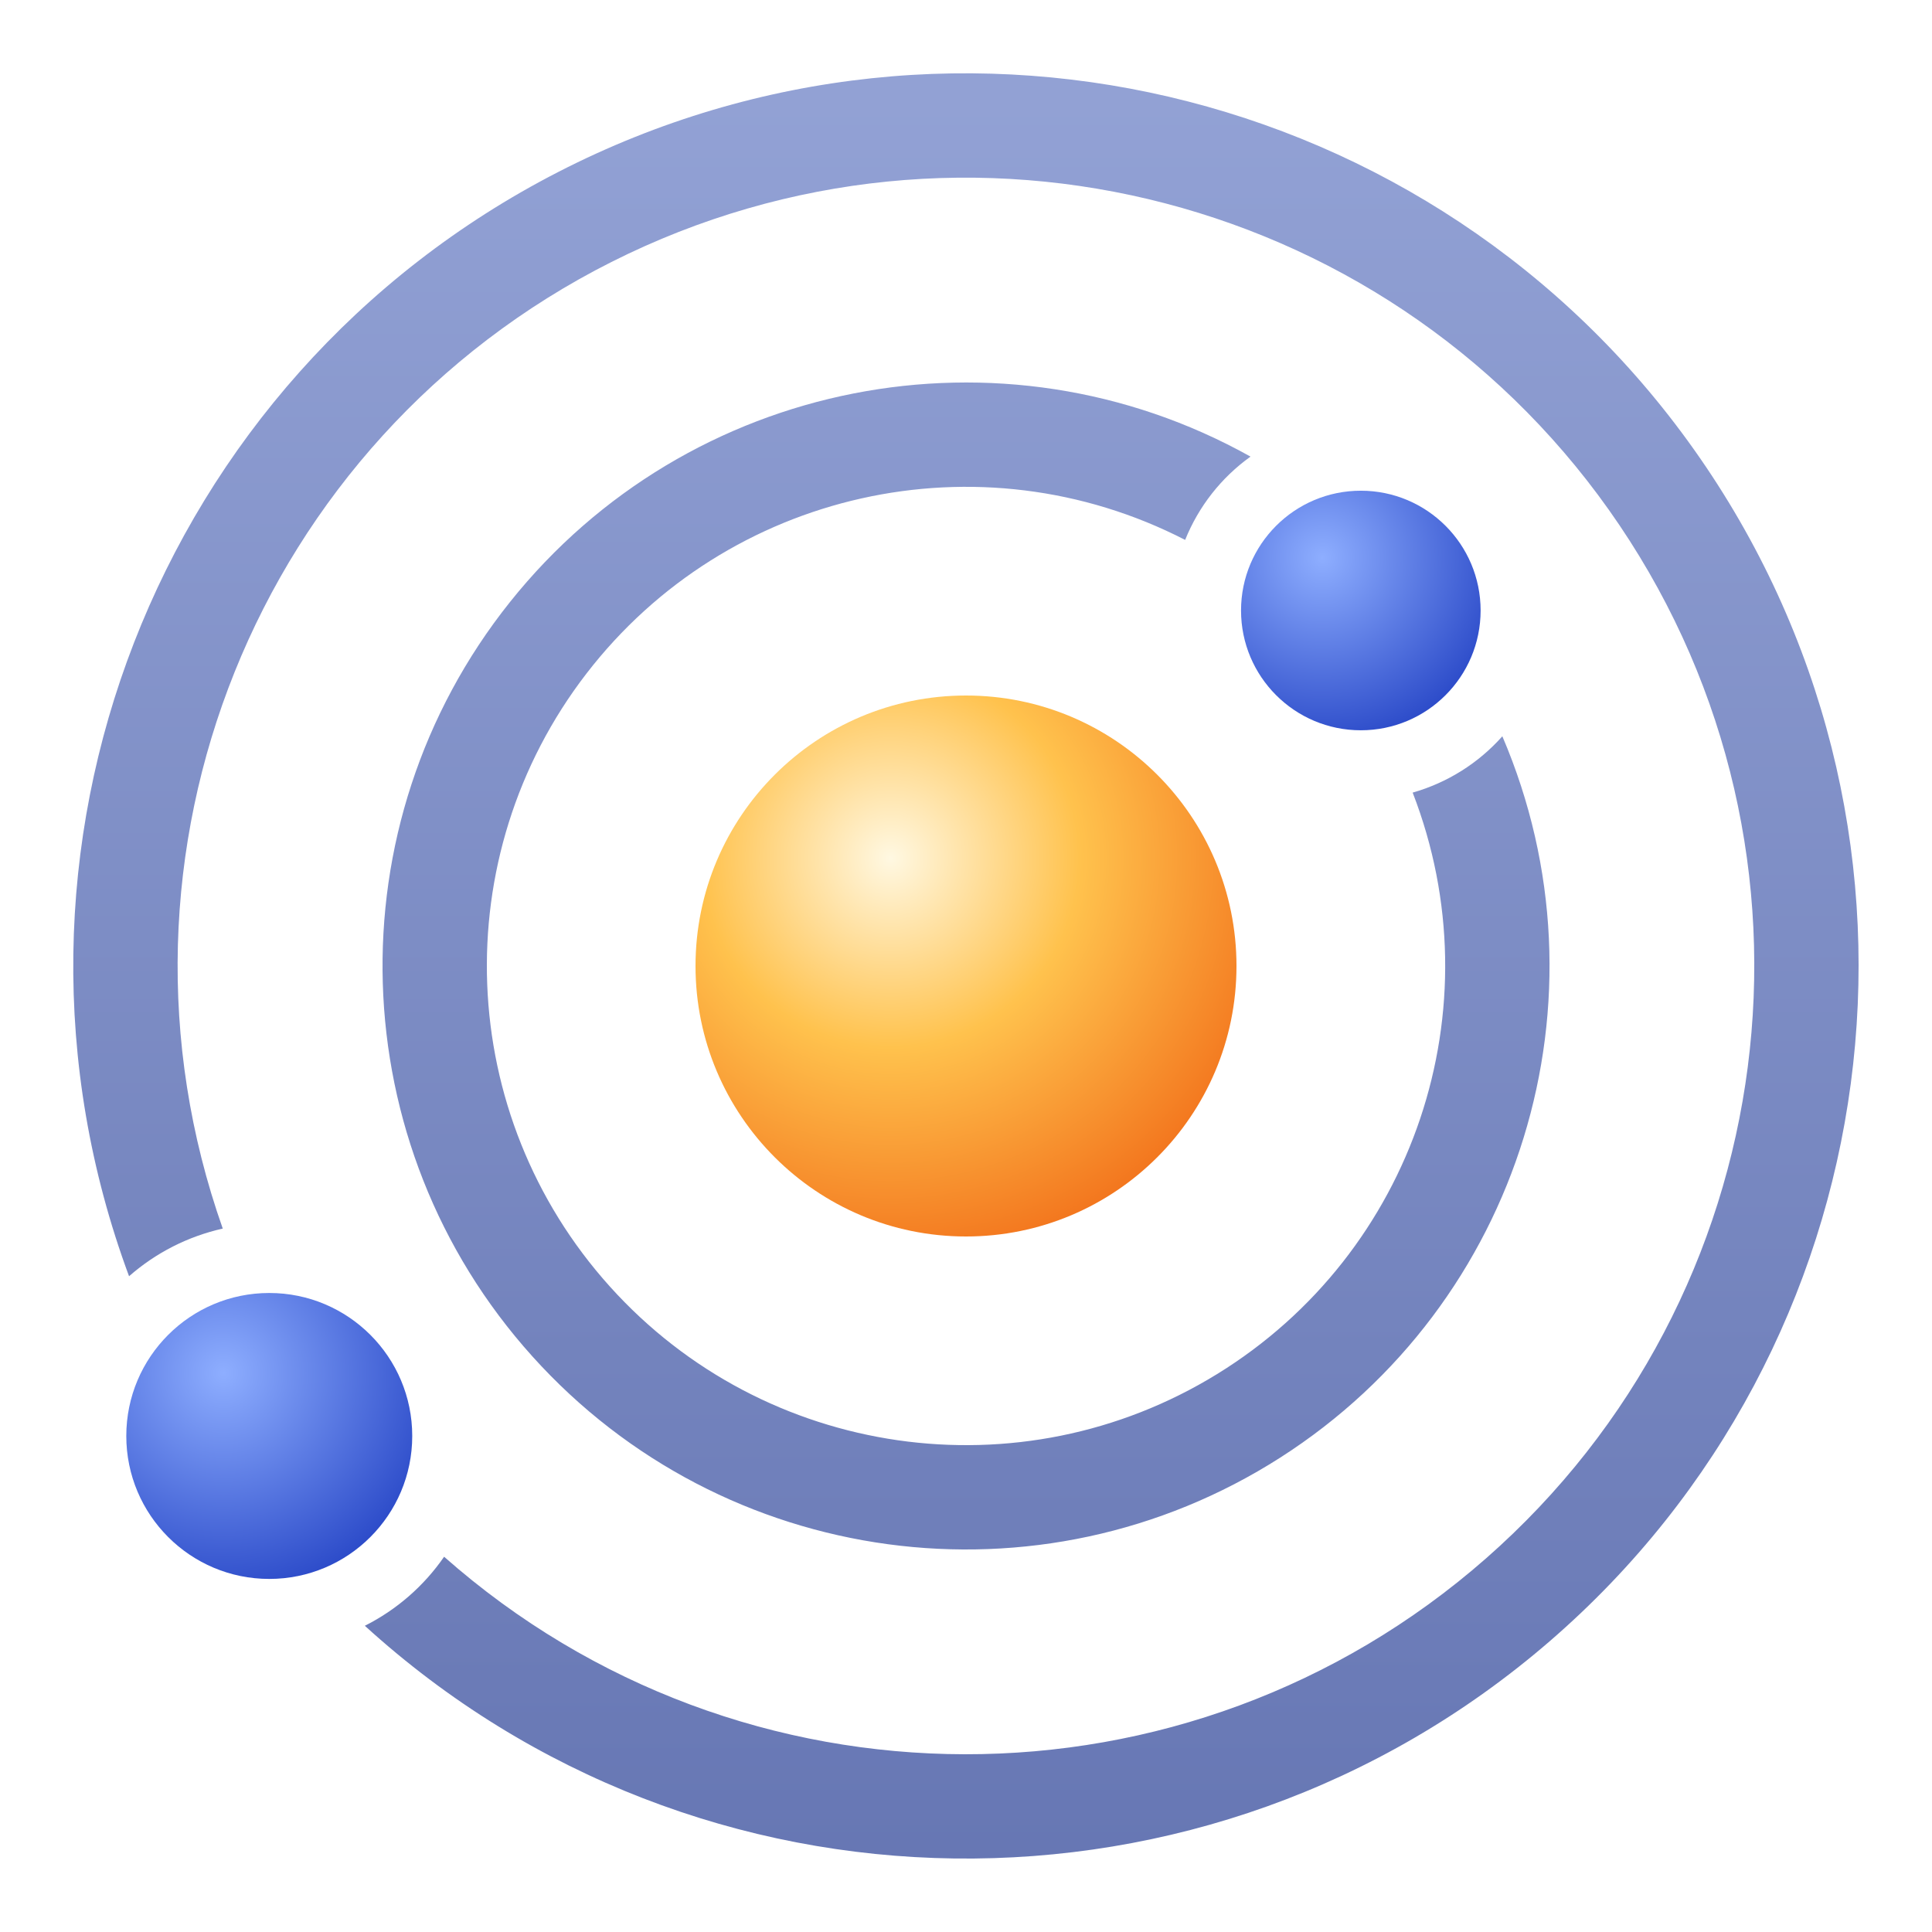
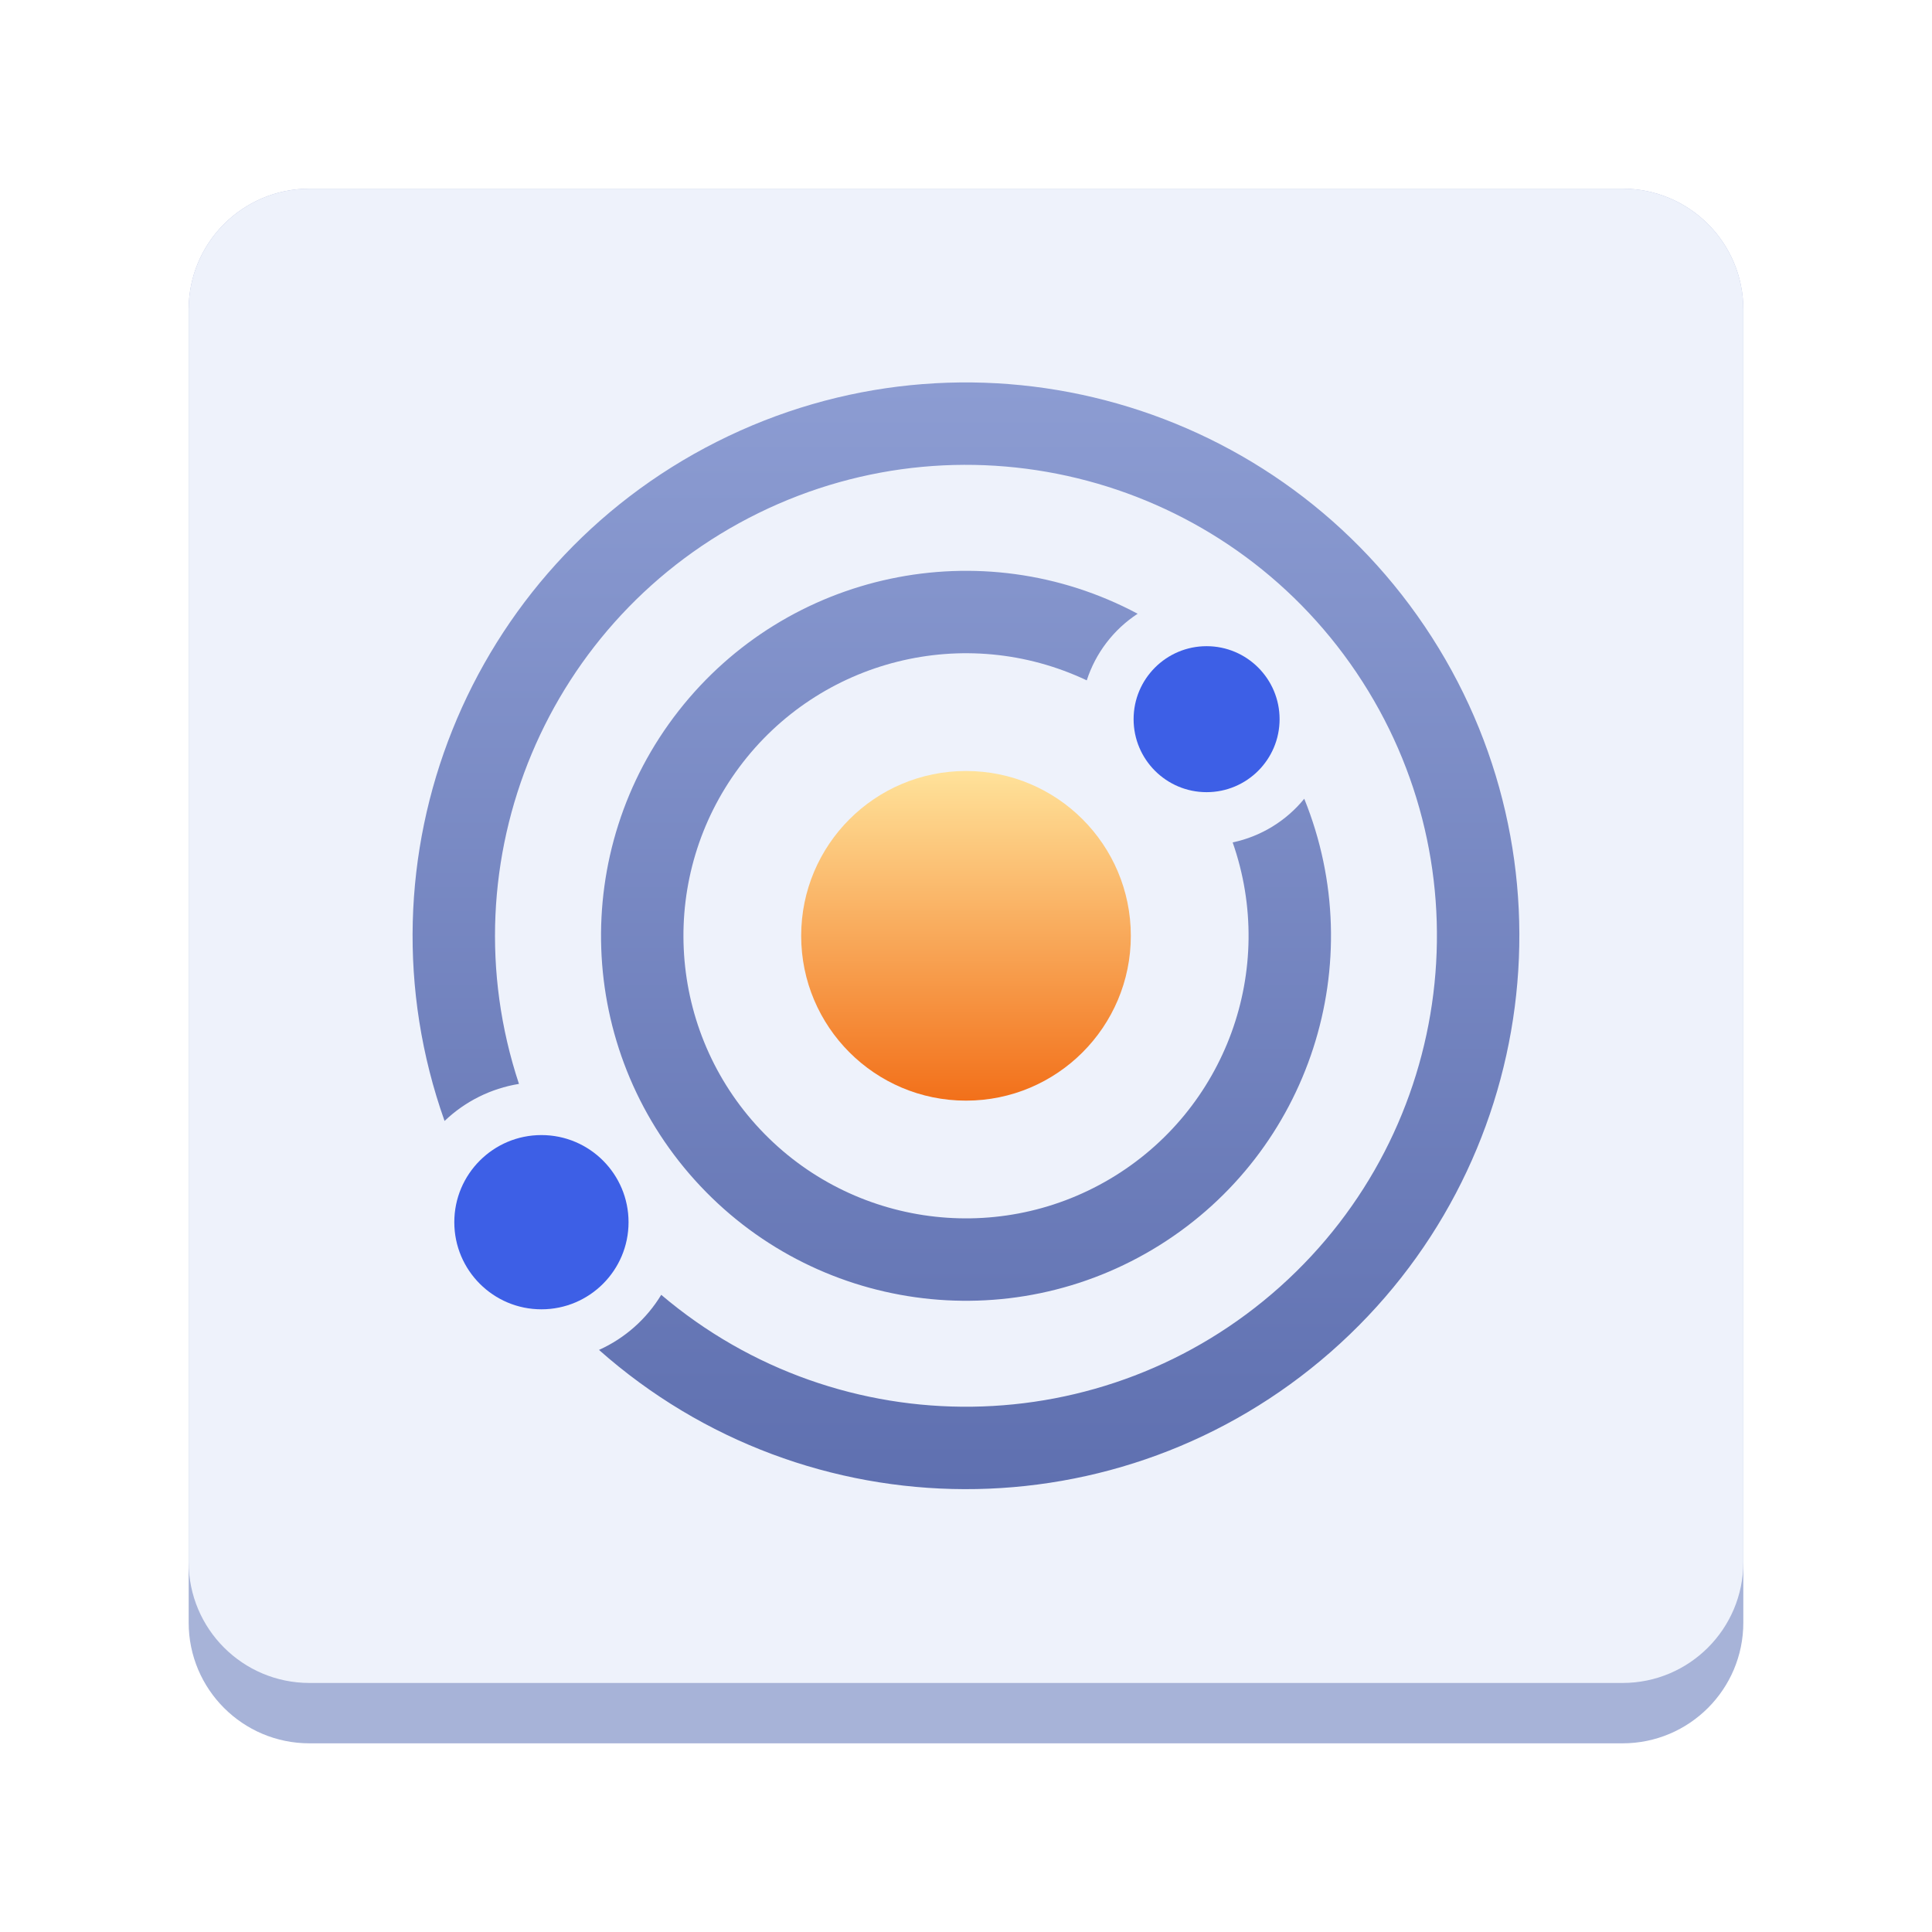
- <svg xmlns="http://www.w3.org/2000/svg" viewBox="0 0 100 100">
+ <svg xmlns="http://www.w3.org/2000/svg" width="128" height="128" viewBox="0 0 128 128">
  <defs>
-     <filter id="fb08" x="-50%" y="-50%" width="200%" height="200%">
-       <feGaussianBlur stdDeviation="0.8" />
-     </filter>
-     <filter id="fb15" x="-50%" y="-50%" width="200%" height="200%">
-       <feGaussianBlur stdDeviation="1.5" />
-     </filter>
-     <filter id="fb6" x="-100%" y="-100%" width="300%" height="300%">
-       <feGaussianBlur stdDeviation="6" />
-     </filter>
-     <linearGradient id="fring" x1="0" y1="0" x2="0" y2="100" gradientUnits="userSpaceOnUse">
-       <stop offset="0.05" stop-color="#8C9CD2" stop-opacity="0.95" />
-       <stop offset="0.95" stop-color="#5F70B0" stop-opacity="0.95" />
+     <linearGradient id="lo" x1="0" y1="0" x2="0" y2="1">
+       <stop offset="0" stop-color="#8C9CD2" />
+       <stop offset="1" stop-color="#5F70B0" />
    </linearGradient>
-     <linearGradient id="fhi" x1="0" y1="0" x2="0" y2="100" gradientUnits="userSpaceOnUse">
-       <stop offset="0.05" stop-color="#FFFFFF" stop-opacity="0.9" />
-       <stop offset="0.5" stop-color="#FFFFFF" stop-opacity="0" />
+     <linearGradient id="ls" x1="0" y1="0" x2="0" y2="1">
+       <stop offset="0" stop-color="#FFE29A" />
+       <stop offset="1" stop-color="#F2701A" />
    </linearGradient>
-     <linearGradient id="flo" x1="0" y1="0" x2="0" y2="100" gradientUnits="userSpaceOnUse">
-       <stop offset="0.5" stop-color="#FFFFFF" stop-opacity="0" />
-       <stop offset="0.95" stop-color="#FFFFFF" stop-opacity="0.495" />
+     <linearGradient id="lp" x1="0" y1="0" x2="0" y2="1">
+       <stop offset="0" stop-color="#3D5FE6" />
+       <stop offset="1" stop-color="#3D5FE6" />
    </linearGradient>
-     <radialGradient id="fsun" cx="0.36" cy="0.3" r="0.78">
-       <stop offset="0" stop-color="#FFF8E2" />
-       <stop offset="0.45" stop-color="#FFC24D" />
-       <stop offset="1" stop-color="#F2701A" />
-     </radialGradient>
-     <radialGradient id="fpl" cx="0.34" cy="0.28" r="0.85">
-       <stop offset="0" stop-color="#8EAEFF" />
-       <stop offset="1" stop-color="#2342C4" />
-     </radialGradient>
-     <clipPath id="forbits">
-       <path d="M77.761 38.11A30.2 30.2 0 1 1 64.727 23.634A9.8 9.8 0 0 0 61.343 27.946A24.8 24.8 0 1 0 73.119 41.025A9.8 9.8 0 0 0 77.761 38.11ZM6.68 66.058A46.2 46.2 0 1 1 18.884 84.15A11 11 0 0 0 22.987 80.577A40.8 40.8 0 1 0 11.53 63.591A11 11 0 0 0 6.68 66.058Z" />
-     </clipPath>
+     <linearGradient id="do" x1="0" y1="0" x2="0" y2="1">
+       <stop offset="0" stop-color="#B4C3FF" />
+       <stop offset="1" stop-color="#6577C2" />
+     </linearGradient>
+     <linearGradient id="ds" x1="0" y1="0" x2="0" y2="1">
+       <stop offset="0" stop-color="#FFDC8A" />
+       <stop offset="1" stop-color="#EE6A14" />
+     </linearGradient>
+     <linearGradient id="dp" x1="0" y1="0" x2="0" y2="1">
+       <stop offset="0" stop-color="#8FA6FF" />
+       <stop offset="1" stop-color="#8FA6FF" />
+     </linearGradient>
  </defs>
-   <style>@media (prefers-color-scheme: dark) { #fring stop:first-child { stop-color: #B4C3FF; } #fring stop:last-child { stop-color: #6577C2; } #fpl stop:first-child { stop-color: #C7D5FF; } #fpl stop:last-child { stop-color: #4C68D8; } }</style>
-   <path d="M77.761 38.11A30.2 30.2 0 1 1 64.727 23.634A9.8 9.8 0 0 0 61.343 27.946A24.8 24.8 0 1 0 73.119 41.025A9.8 9.8 0 0 0 77.761 38.11ZM6.68 66.058A46.2 46.2 0 1 1 18.884 84.15A11 11 0 0 0 22.987 80.577A40.8 40.8 0 1 0 11.53 63.591A11 11 0 0 0 6.68 66.058Z" fill="url(#fring)" />
-   <path d="M36 50A14 14 0 1 0 64 50A14 14 0 1 0 36 50Z" fill="url(#fsun)" />
-   <circle cx="70.436" cy="31.599" r="6.2" fill="url(#fpl)" />
-   <circle cx="13.937" cy="74.325" r="7.4" fill="url(#fpl)" />
+   <style>.d{display:none}@media (prefers-color-scheme:dark){.l{display:none}.d{display:inline}}</style>
+   <g class="l">
+     <rect x="12.5" y="12.5" width="103" height="103" rx="8" fill="#A7B3D8" />
+     <rect x="12.5" y="12.5" width="103" height="99" rx="8" fill="#EEF2FB" />
+     <g transform="translate(25 23) scale(0.78)">
+       <path d="M78.731 38.358A31 31 0 1 1 64.581 22.643A10.7 10.7 0 0 0 60.257 28.302A24 24 0 1 0 72.651 42.067A10.7 10.7 0 0 0 78.731 38.358ZM5.71 65.727A47 47 0 1 1 18.827 85.174A11.9 11.9 0 0 0 24.113 80.494A40 40 0 1 0 12.029 62.579A11.9 11.9 0 0 0 5.71 65.727Z" fill="url(#lo)" />
+       <path d="M36 50A14 14 0 1 0 64 50A14 14 0 1 0 36 50Z" fill="url(#ls)" />
+       <path d="M64.236 31.599A6.2 6.2 0 1 0 76.636 31.599A6.2 6.2 0 1 0 64.236 31.599ZM6.537 74.325A7.4 7.4 0 1 0 21.337 74.325A7.4 7.4 0 1 0 6.537 74.325Z" fill="url(#lp)" />
+     </g>
+   </g>
+   <g class="d">
+     <rect x="12.5" y="12.5" width="103" height="103" rx="8" fill="#070A1C" />
+     <rect x="12.5" y="12.5" width="103" height="99" rx="8" fill="#18204A" />
+     <g transform="translate(25 23) scale(0.78)">
+       <path d="M78.731 38.358A31 31 0 1 1 64.581 22.643A10.7 10.7 0 0 0 60.257 28.302A24 24 0 1 0 72.651 42.067A10.7 10.7 0 0 0 78.731 38.358ZM5.71 65.727A47 47 0 1 1 18.827 85.174A11.9 11.9 0 0 0 24.113 80.494A40 40 0 1 0 12.029 62.579A11.9 11.9 0 0 0 5.71 65.727Z" fill="url(#do)" />
+       <path d="M36 50A14 14 0 1 0 64 50A14 14 0 1 0 36 50Z" fill="url(#ds)" />
+       <path d="M64.236 31.599A6.2 6.2 0 1 0 76.636 31.599A6.2 6.2 0 1 0 64.236 31.599ZM6.537 74.325A7.4 7.4 0 1 0 21.337 74.325A7.4 7.4 0 1 0 6.537 74.325Z" fill="url(#dp)" />
+     </g>
+   </g>
</svg>
